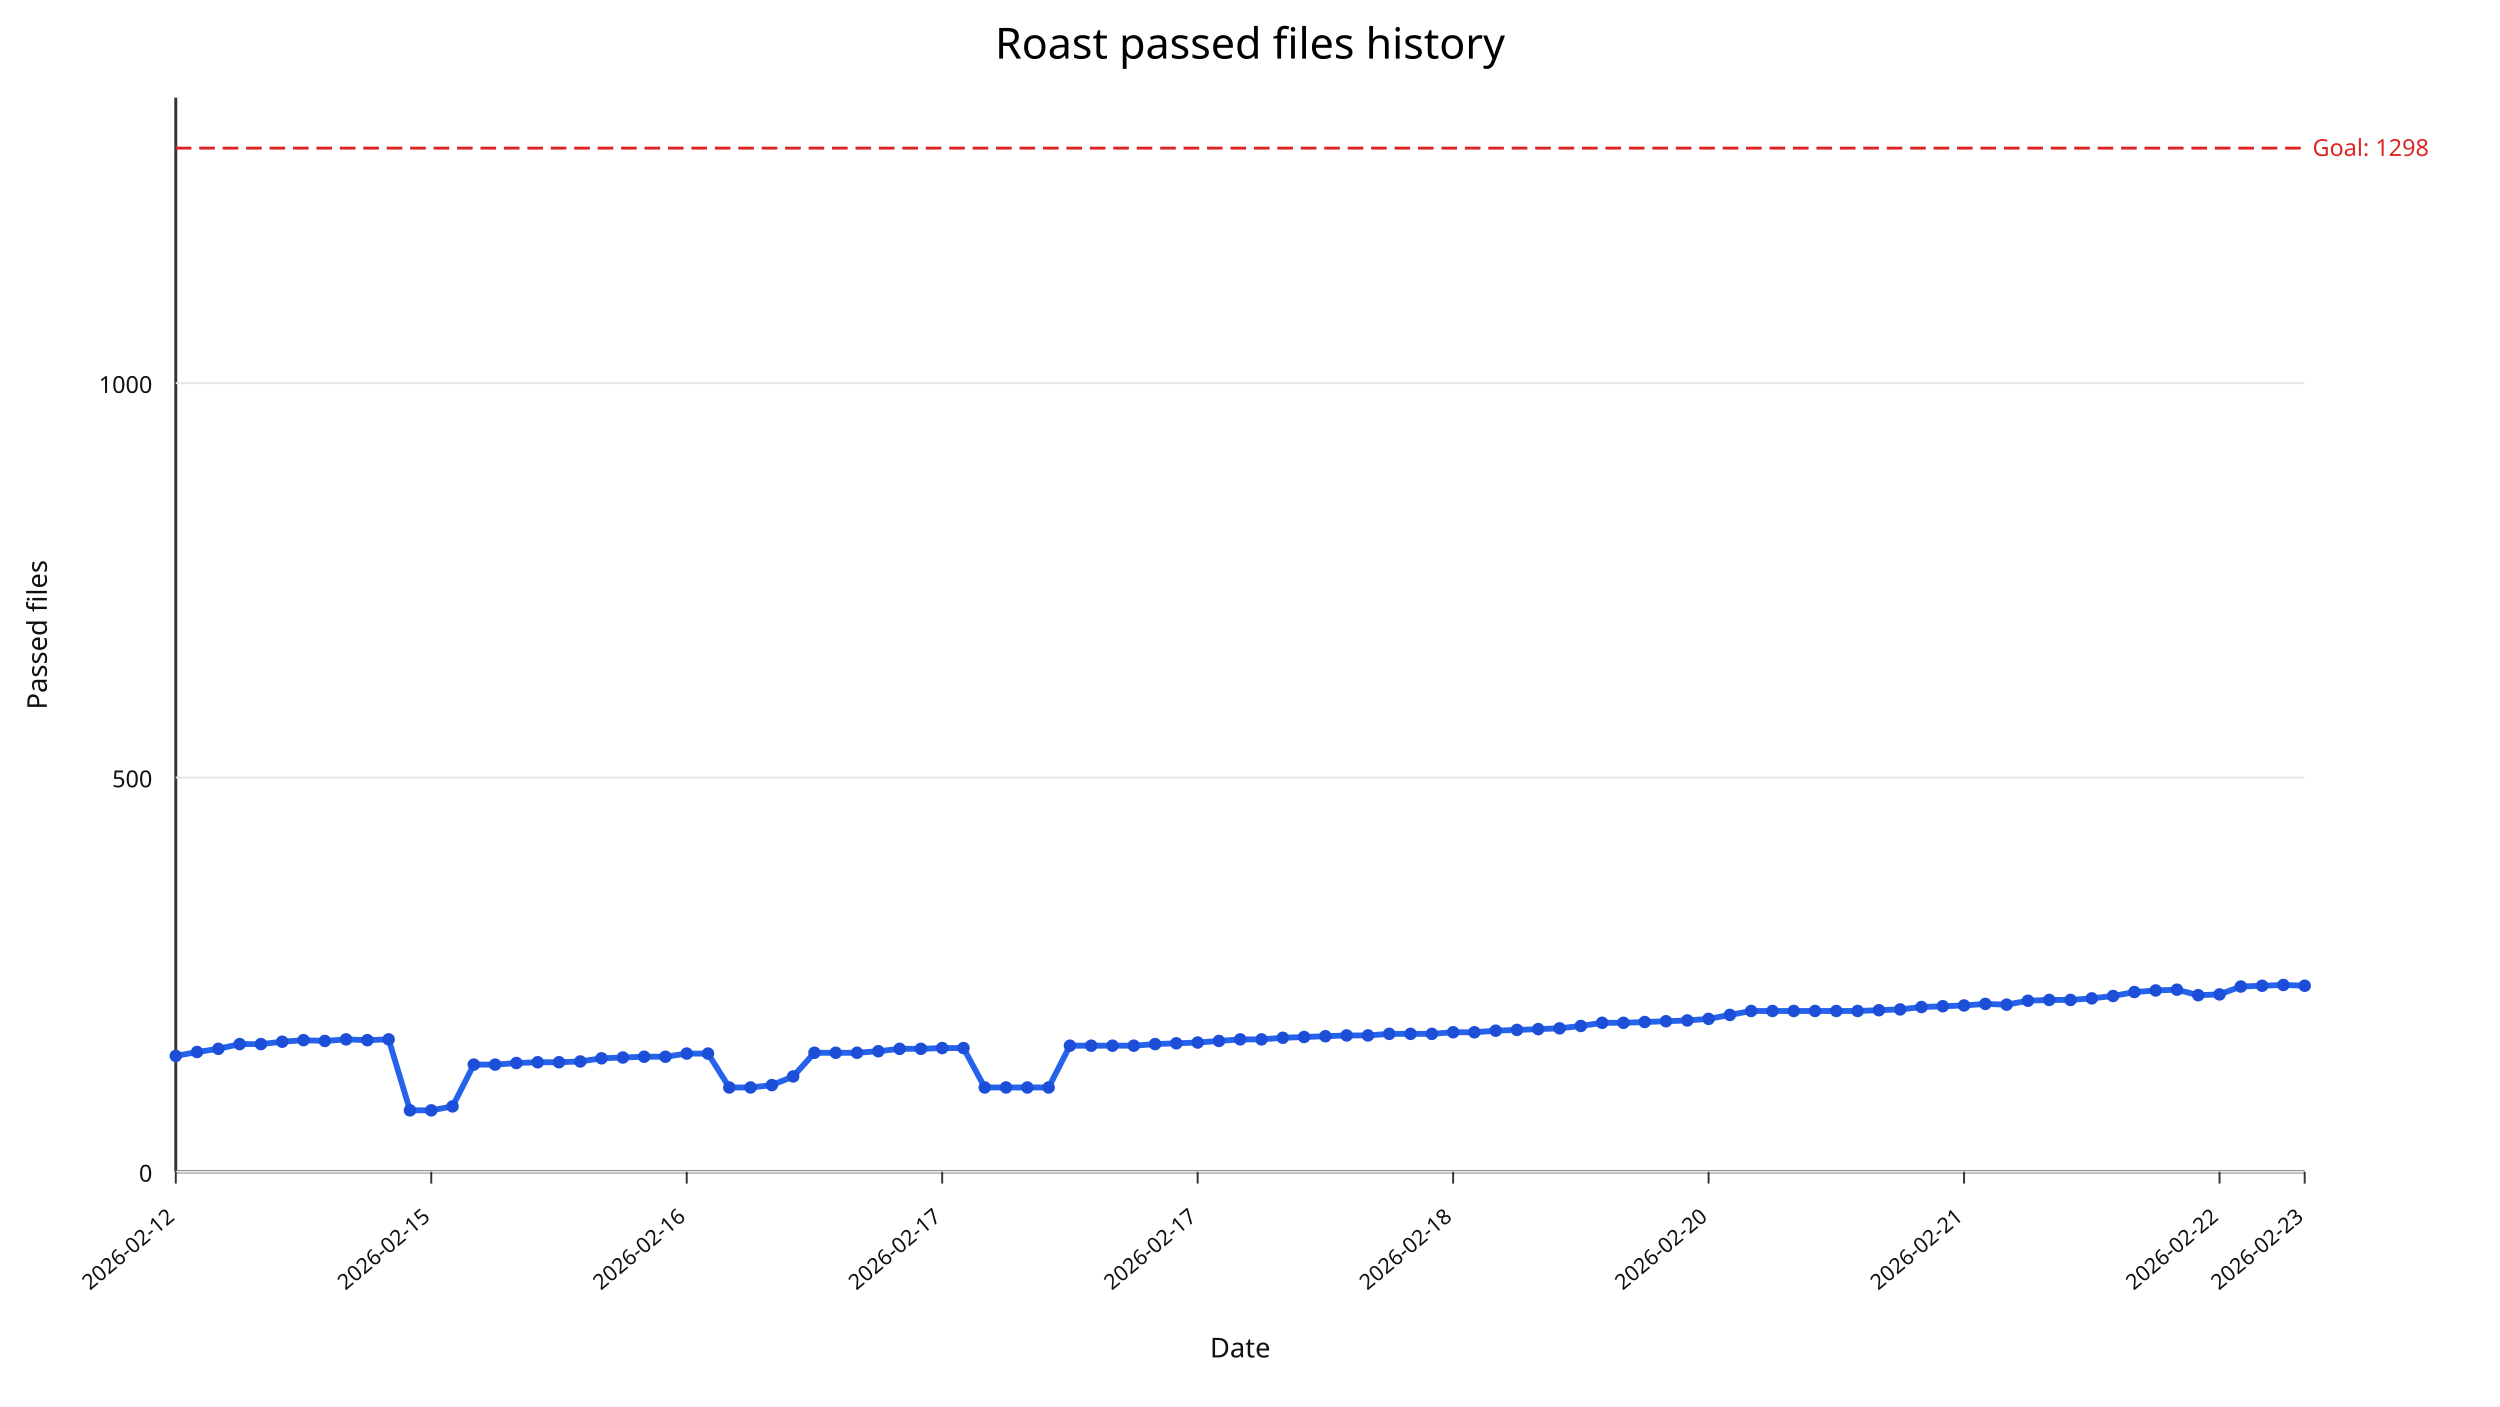
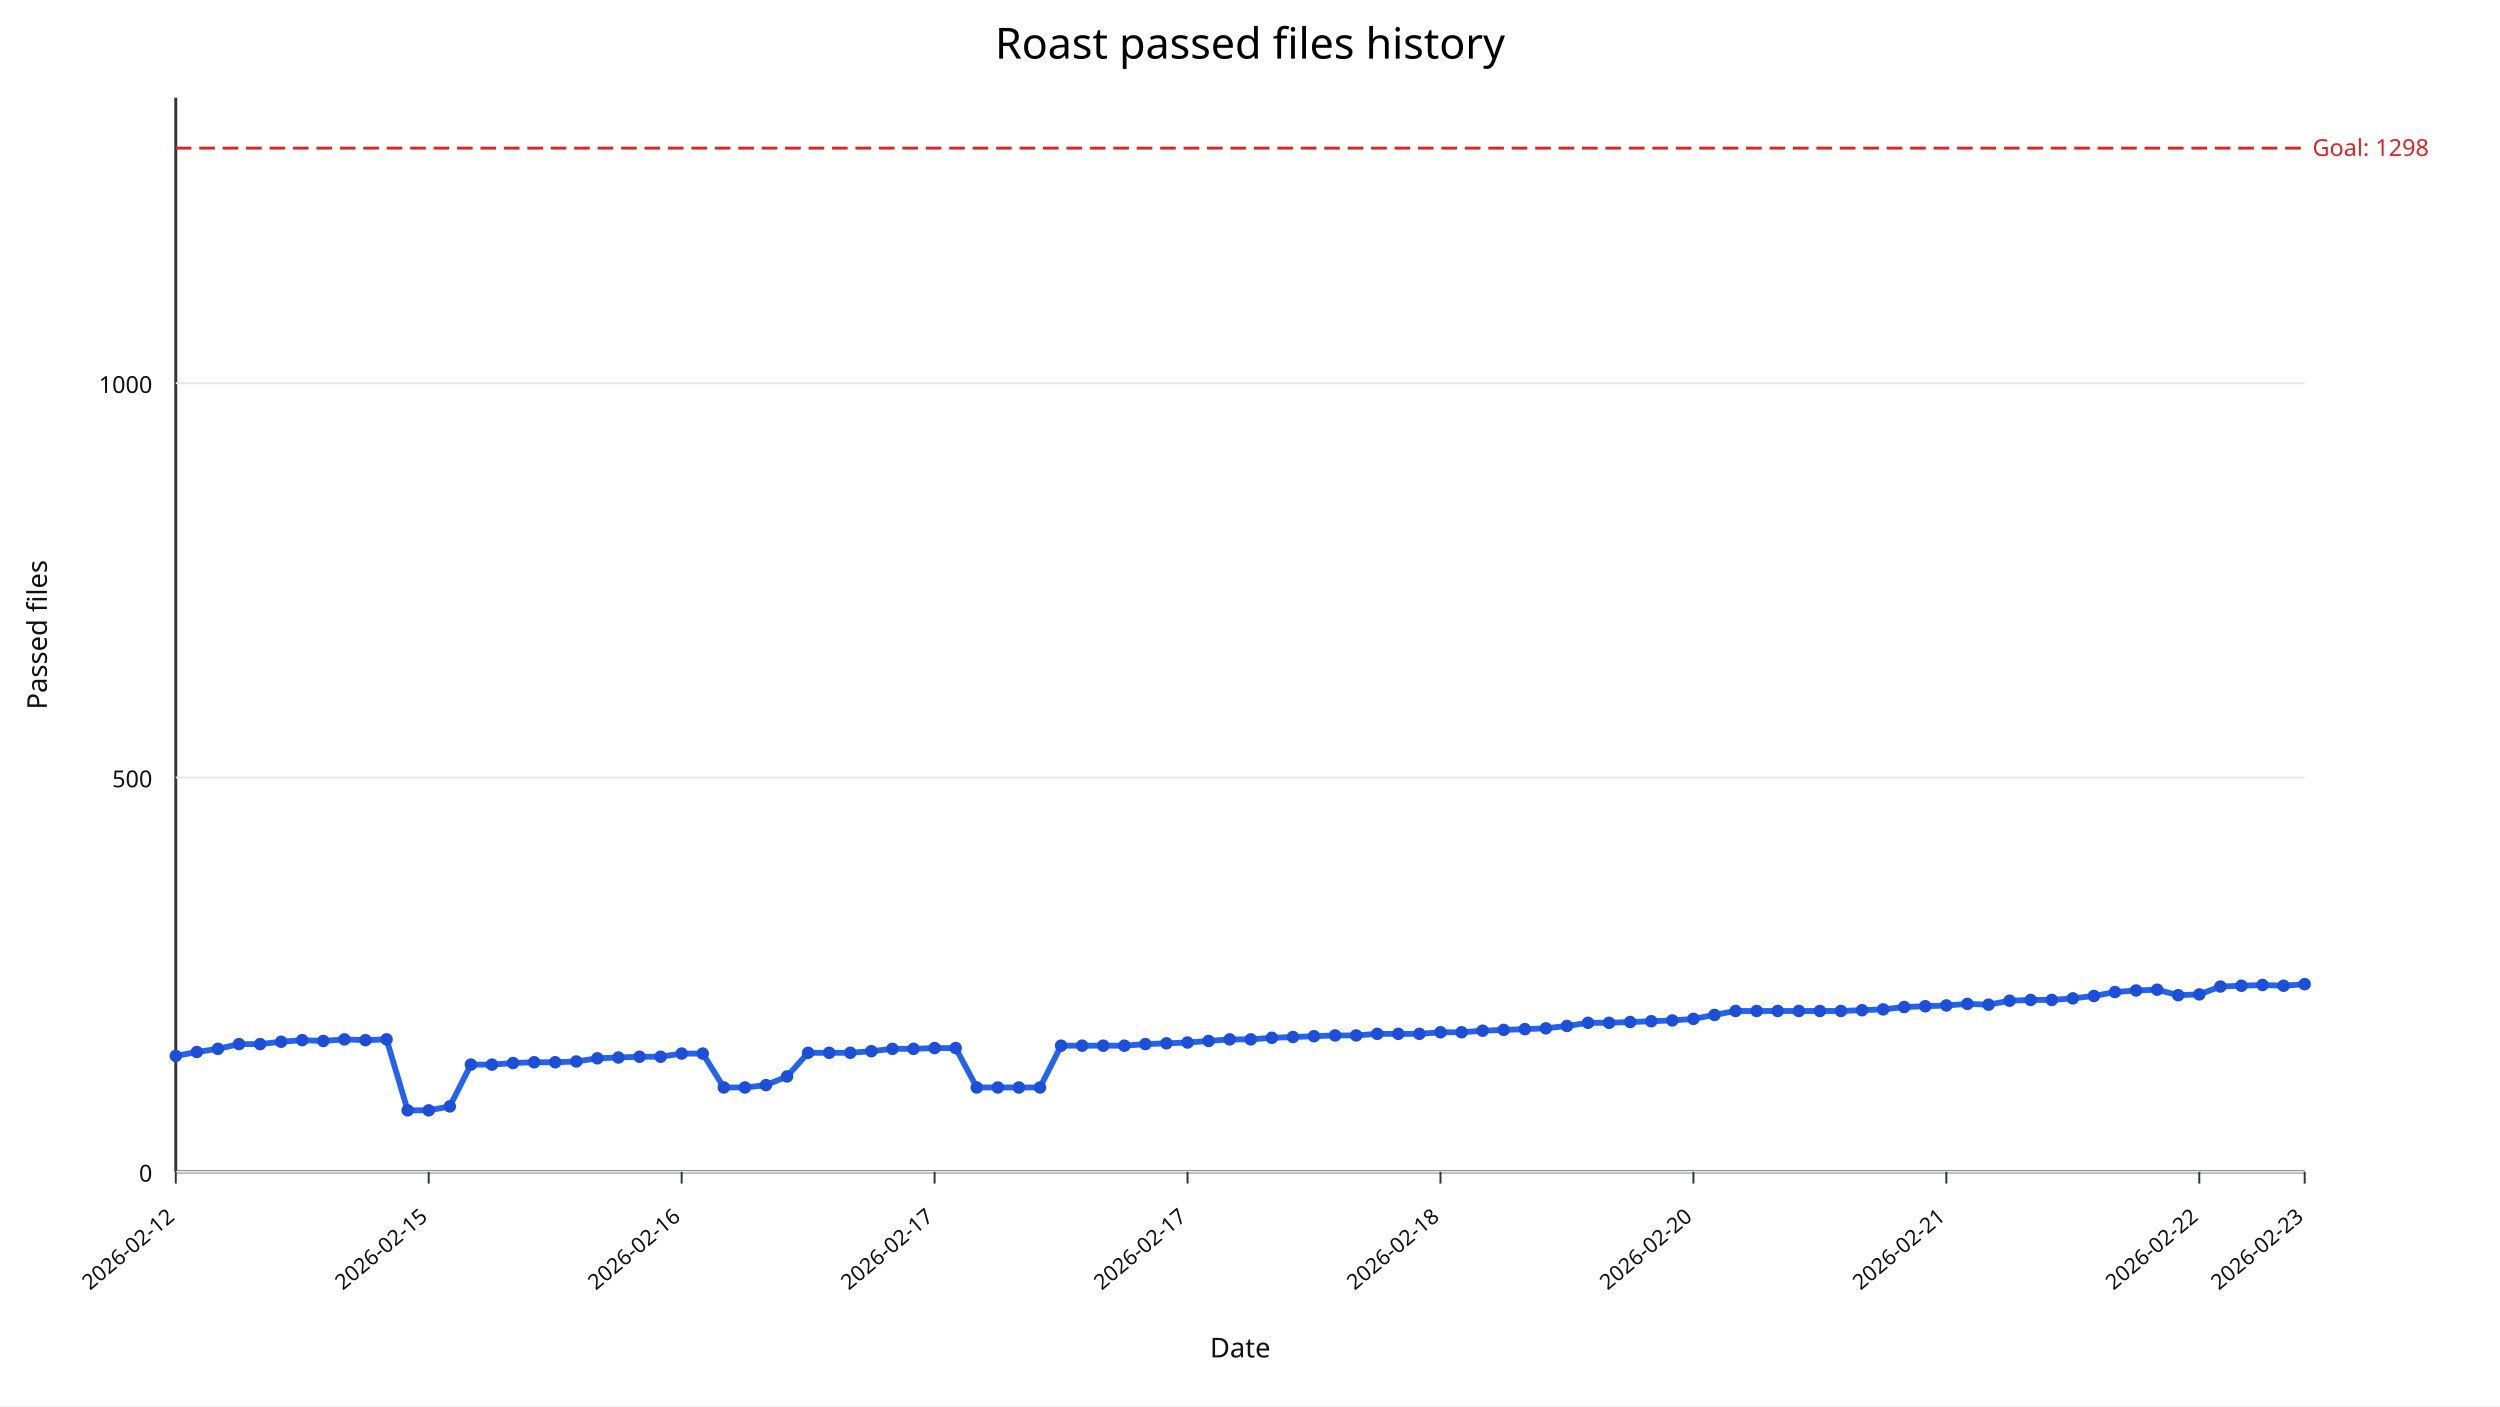
<svg xmlns="http://www.w3.org/2000/svg" width="1280" height="720" viewBox="0 0 1280 720">
  <rect width="100%" height="100%" fill="#ffffff" />
  <text x="640" y="30" text-anchor="middle" font-size="22" font-family="sans-serif">Roast passed files history</text>
  <line x1="90" y1="600" x2="1180" y2="600" stroke="#333" stroke-width="1.5" />
  <line x1="90" y1="50" x2="90" y2="600" stroke="#333" stroke-width="1.5" />
  <line x1="90" y1="600.00" x2="1180" y2="600.00" stroke="#e5e7eb" stroke-width="1" />
  <text x="78" y="605.00" text-anchor="end" font-size="12" fill="#111" font-family="sans-serif">0</text>
  <line x1="90" y1="398.09" x2="1180" y2="398.09" stroke="#e5e7eb" stroke-width="1" />
  <text x="78" y="403.09" text-anchor="end" font-size="12" fill="#111" font-family="sans-serif">500</text>
  <line x1="90" y1="196.18" x2="1180" y2="196.18" stroke="#e5e7eb" stroke-width="1" />
  <text x="78" y="201.18" text-anchor="end" font-size="12" fill="#111" font-family="sans-serif">1000</text>
  <line x1="90.00" y1="600" x2="90.00" y2="606" stroke="#333" stroke-width="1" />
  <text x="90.00" y="624" text-anchor="end" font-size="11" fill="#111" transform="rotate(-40 90.00,624)" font-family="sans-serif">2026-02-12</text>
-   <line x1="220.80" y1="600" x2="220.80" y2="606" stroke="#333" stroke-width="1" />
-   <text x="220.80" y="624" text-anchor="end" font-size="11" fill="#111" transform="rotate(-40 220.80,624)" font-family="sans-serif">2026-02-15</text>
-   <line x1="351.60" y1="600" x2="351.60" y2="606" stroke="#333" stroke-width="1" />
-   <text x="351.60" y="624" text-anchor="end" font-size="11" fill="#111" transform="rotate(-40 351.60,624)" font-family="sans-serif">2026-02-16</text>
-   <line x1="482.40" y1="600" x2="482.40" y2="606" stroke="#333" stroke-width="1" />
-   <text x="482.40" y="624" text-anchor="end" font-size="11" fill="#111" transform="rotate(-40 482.40,624)" font-family="sans-serif">2026-02-17</text>
-   <line x1="613.20" y1="600" x2="613.20" y2="606" stroke="#333" stroke-width="1" />
-   <text x="613.20" y="624" text-anchor="end" font-size="11" fill="#111" transform="rotate(-40 613.20,624)" font-family="sans-serif">2026-02-17</text>
-   <line x1="744.00" y1="600" x2="744.00" y2="606" stroke="#333" stroke-width="1" />
-   <text x="744.00" y="624" text-anchor="end" font-size="11" fill="#111" transform="rotate(-40 744.00,624)" font-family="sans-serif">2026-02-18</text>
-   <line x1="874.80" y1="600" x2="874.80" y2="606" stroke="#333" stroke-width="1" />
-   <text x="874.80" y="624" text-anchor="end" font-size="11" fill="#111" transform="rotate(-40 874.80,624)" font-family="sans-serif">2026-02-20</text>
-   <line x1="1005.60" y1="600" x2="1005.60" y2="606" stroke="#333" stroke-width="1" />
-   <text x="1005.60" y="624" text-anchor="end" font-size="11" fill="#111" transform="rotate(-40 1005.60,624)" font-family="sans-serif">2026-02-21</text>
-   <line x1="1136.40" y1="600" x2="1136.40" y2="606" stroke="#333" stroke-width="1" />
-   <text x="1136.40" y="624" text-anchor="end" font-size="11" fill="#111" transform="rotate(-40 1136.40,624)" font-family="sans-serif">2026-02-22</text>
+   <line x1="219.50" y1="600" x2="219.50" y2="606" stroke="#333" stroke-width="1" />
+   <text x="219.50" y="624" text-anchor="end" font-size="11" fill="#111" transform="rotate(-40 219.50,624)" font-family="sans-serif">2026-02-15</text>
+   <line x1="349.01" y1="600" x2="349.01" y2="606" stroke="#333" stroke-width="1" />
+   <text x="349.01" y="624" text-anchor="end" font-size="11" fill="#111" transform="rotate(-40 349.01,624)" font-family="sans-serif">2026-02-16</text>
+   <line x1="478.51" y1="600" x2="478.51" y2="606" stroke="#333" stroke-width="1" />
+   <text x="478.51" y="624" text-anchor="end" font-size="11" fill="#111" transform="rotate(-40 478.51,624)" font-family="sans-serif">2026-02-17</text>
+   <line x1="608.02" y1="600" x2="608.02" y2="606" stroke="#333" stroke-width="1" />
+   <text x="608.02" y="624" text-anchor="end" font-size="11" fill="#111" transform="rotate(-40 608.02,624)" font-family="sans-serif">2026-02-17</text>
+   <line x1="737.52" y1="600" x2="737.52" y2="606" stroke="#333" stroke-width="1" />
+   <text x="737.52" y="624" text-anchor="end" font-size="11" fill="#111" transform="rotate(-40 737.52,624)" font-family="sans-serif">2026-02-18</text>
+   <line x1="867.03" y1="600" x2="867.03" y2="606" stroke="#333" stroke-width="1" />
+   <text x="867.03" y="624" text-anchor="end" font-size="11" fill="#111" transform="rotate(-40 867.03,624)" font-family="sans-serif">2026-02-20</text>
+   <line x1="996.53" y1="600" x2="996.53" y2="606" stroke="#333" stroke-width="1" />
+   <text x="996.53" y="624" text-anchor="end" font-size="11" fill="#111" transform="rotate(-40 996.53,624)" font-family="sans-serif">2026-02-21</text>
+   <line x1="1126.04" y1="600" x2="1126.04" y2="606" stroke="#333" stroke-width="1" />
+   <text x="1126.04" y="624" text-anchor="end" font-size="11" fill="#111" transform="rotate(-40 1126.04,624)" font-family="sans-serif">2026-02-22</text>
  <line x1="1180.00" y1="600" x2="1180.00" y2="606" stroke="#333" stroke-width="1" />
  <text x="1180.00" y="624" text-anchor="end" font-size="11" fill="#111" transform="rotate(-40 1180.00,624)" font-family="sans-serif">2026-02-23</text>
  <line x1="90" y1="75.84" x2="1180" y2="75.84" stroke="#dc2626" stroke-width="1.5" stroke-dasharray="8,4" />
  <text x="1184" y="79.84" font-size="12" fill="#dc2626" font-family="sans-serif">Goal: 1298</text>
-   <polyline fill="none" stroke="#2563eb" stroke-width="3" points="90.00,540.64 100.90,538.62 111.80,537.00 122.70,534.58 133.60,534.58 144.50,533.37 155.40,532.56 166.30,532.97 177.20,532.16 188.10,532.56 199.00,532.16 209.90,568.50 220.80,568.50 231.70,566.48 242.60,545.08 253.50,545.08 264.40,544.27 275.30,543.87 286.20,543.87 297.10,543.47 308.00,541.85 318.90,541.45 329.80,541.04 340.70,541.04 351.60,539.43 362.50,539.43 373.40,556.79 384.30,556.79 395.20,555.58 406.10,551.14 417.00,539.02 427.90,539.02 438.80,539.02 449.70,538.22 460.60,537.00 471.50,537.00 482.40,536.60 493.30,536.60 504.20,556.79 515.10,556.79 526.00,556.79 536.90,556.79 547.80,535.39 558.70,535.39 569.60,535.39 580.50,535.39 591.40,534.58 602.30,534.18 613.20,533.77 624.10,532.97 635.00,532.16 645.90,532.16 656.80,531.35 667.70,530.95 678.60,530.54 689.50,530.14 700.40,530.14 711.30,529.33 722.20,529.33 733.10,529.33 744.00,528.52 754.90,528.52 765.80,527.72 776.70,527.31 787.60,526.91 798.50,526.51 809.40,525.29 820.30,523.68 831.20,523.68 842.10,523.27 853.00,522.87 863.90,522.47 874.80,521.66 885.70,519.64 896.60,517.62 907.50,517.62 918.40,517.62 929.30,517.62 940.20,517.62 951.10,517.62 962.00,517.22 972.90,516.81 983.80,515.60 994.70,515.20 1005.60,514.79 1016.50,513.99 1027.40,514.39 1038.30,512.37 1049.20,511.97 1060.10,511.97 1071.00,511.16 1081.90,509.95 1092.80,507.93 1103.70,507.12 1114.60,506.72 1125.50,509.54 1136.40,509.14 1147.30,505.10 1158.20,504.70 1169.10,504.30 1180.00,504.70" />
+   <polyline fill="none" stroke="#2563eb" stroke-width="3" points="90.00,540.64 100.79,538.62 111.58,537.00 122.38,534.58 133.17,534.58 143.96,533.37 154.75,532.56 165.54,532.97 176.34,532.16 187.13,532.56 197.92,532.16 208.71,568.50 219.50,568.50 230.30,566.48 241.09,545.08 251.88,545.08 262.67,544.27 273.47,543.87 284.26,543.87 295.05,543.47 305.84,541.85 316.63,541.45 327.43,541.04 338.22,541.04 349.01,539.43 359.80,539.43 370.59,556.79 381.39,556.79 392.18,555.58 402.97,551.14 413.76,539.02 424.55,539.02 435.35,539.02 446.14,538.22 456.93,537.00 467.72,537.00 478.51,536.60 489.31,536.60 500.10,556.79 510.89,556.79 521.68,556.79 532.48,556.79 543.27,535.39 554.06,535.39 564.85,535.39 575.64,535.39 586.44,534.58 597.23,534.18 608.02,533.77 618.81,532.97 629.60,532.16 640.40,532.16 651.19,531.35 661.98,530.95 672.77,530.54 683.56,530.14 694.36,530.14 705.15,529.33 715.94,529.33 726.73,529.33 737.52,528.52 748.32,528.52 759.11,527.72 769.90,527.31 780.69,526.91 791.49,526.51 802.28,525.29 813.07,523.68 823.86,523.68 834.65,523.27 845.45,522.87 856.24,522.47 867.03,521.66 877.82,519.64 888.61,517.62 899.41,517.62 910.20,517.62 920.99,517.62 931.78,517.62 942.57,517.62 953.37,517.22 964.16,516.81 974.95,515.60 985.74,515.20 996.53,514.79 1007.33,513.99 1018.12,514.39 1028.91,512.37 1039.70,511.97 1050.50,511.97 1061.29,511.16 1072.08,509.95 1082.87,507.93 1093.66,507.12 1104.46,506.72 1115.25,509.54 1126.04,509.14 1136.83,505.10 1147.62,504.70 1158.42,504.30 1169.21,504.70 1180.00,503.89" />
  <circle cx="90.00" cy="540.64" r="3.2" fill="#1d4ed8" />
-   <circle cx="100.90" cy="538.62" r="3.2" fill="#1d4ed8" />
-   <circle cx="111.80" cy="537.00" r="3.2" fill="#1d4ed8" />
-   <circle cx="122.70" cy="534.58" r="3.2" fill="#1d4ed8" />
-   <circle cx="133.60" cy="534.58" r="3.2" fill="#1d4ed8" />
-   <circle cx="144.50" cy="533.37" r="3.2" fill="#1d4ed8" />
-   <circle cx="155.40" cy="532.56" r="3.2" fill="#1d4ed8" />
-   <circle cx="166.30" cy="532.97" r="3.2" fill="#1d4ed8" />
-   <circle cx="177.20" cy="532.16" r="3.2" fill="#1d4ed8" />
-   <circle cx="188.10" cy="532.56" r="3.2" fill="#1d4ed8" />
-   <circle cx="199.00" cy="532.16" r="3.2" fill="#1d4ed8" />
-   <circle cx="209.90" cy="568.50" r="3.2" fill="#1d4ed8" />
-   <circle cx="220.80" cy="568.50" r="3.2" fill="#1d4ed8" />
-   <circle cx="231.70" cy="566.48" r="3.2" fill="#1d4ed8" />
-   <circle cx="242.60" cy="545.08" r="3.2" fill="#1d4ed8" />
-   <circle cx="253.50" cy="545.08" r="3.2" fill="#1d4ed8" />
-   <circle cx="264.40" cy="544.27" r="3.2" fill="#1d4ed8" />
-   <circle cx="275.30" cy="543.87" r="3.2" fill="#1d4ed8" />
-   <circle cx="286.20" cy="543.87" r="3.2" fill="#1d4ed8" />
-   <circle cx="297.10" cy="543.47" r="3.2" fill="#1d4ed8" />
-   <circle cx="308.00" cy="541.85" r="3.2" fill="#1d4ed8" />
-   <circle cx="318.90" cy="541.45" r="3.2" fill="#1d4ed8" />
-   <circle cx="329.80" cy="541.04" r="3.2" fill="#1d4ed8" />
-   <circle cx="340.70" cy="541.04" r="3.2" fill="#1d4ed8" />
-   <circle cx="351.60" cy="539.43" r="3.2" fill="#1d4ed8" />
-   <circle cx="362.50" cy="539.43" r="3.2" fill="#1d4ed8" />
-   <circle cx="373.40" cy="556.79" r="3.2" fill="#1d4ed8" />
-   <circle cx="384.30" cy="556.79" r="3.2" fill="#1d4ed8" />
-   <circle cx="395.20" cy="555.58" r="3.2" fill="#1d4ed8" />
-   <circle cx="406.10" cy="551.14" r="3.2" fill="#1d4ed8" />
-   <circle cx="417.00" cy="539.02" r="3.2" fill="#1d4ed8" />
-   <circle cx="427.90" cy="539.02" r="3.2" fill="#1d4ed8" />
-   <circle cx="438.80" cy="539.02" r="3.2" fill="#1d4ed8" />
-   <circle cx="449.70" cy="538.22" r="3.2" fill="#1d4ed8" />
-   <circle cx="460.60" cy="537.00" r="3.2" fill="#1d4ed8" />
-   <circle cx="471.50" cy="537.00" r="3.2" fill="#1d4ed8" />
-   <circle cx="482.40" cy="536.60" r="3.2" fill="#1d4ed8" />
-   <circle cx="493.30" cy="536.60" r="3.2" fill="#1d4ed8" />
-   <circle cx="504.20" cy="556.79" r="3.2" fill="#1d4ed8" />
-   <circle cx="515.10" cy="556.79" r="3.2" fill="#1d4ed8" />
-   <circle cx="526.00" cy="556.79" r="3.2" fill="#1d4ed8" />
-   <circle cx="536.90" cy="556.79" r="3.2" fill="#1d4ed8" />
-   <circle cx="547.80" cy="535.39" r="3.2" fill="#1d4ed8" />
-   <circle cx="558.70" cy="535.39" r="3.2" fill="#1d4ed8" />
-   <circle cx="569.60" cy="535.39" r="3.2" fill="#1d4ed8" />
-   <circle cx="580.50" cy="535.39" r="3.2" fill="#1d4ed8" />
-   <circle cx="591.40" cy="534.58" r="3.2" fill="#1d4ed8" />
-   <circle cx="602.30" cy="534.18" r="3.2" fill="#1d4ed8" />
-   <circle cx="613.20" cy="533.77" r="3.2" fill="#1d4ed8" />
-   <circle cx="624.10" cy="532.97" r="3.2" fill="#1d4ed8" />
-   <circle cx="635.00" cy="532.16" r="3.2" fill="#1d4ed8" />
-   <circle cx="645.90" cy="532.16" r="3.2" fill="#1d4ed8" />
-   <circle cx="656.80" cy="531.35" r="3.2" fill="#1d4ed8" />
-   <circle cx="667.70" cy="530.95" r="3.2" fill="#1d4ed8" />
-   <circle cx="678.60" cy="530.54" r="3.2" fill="#1d4ed8" />
-   <circle cx="689.50" cy="530.14" r="3.2" fill="#1d4ed8" />
-   <circle cx="700.40" cy="530.14" r="3.2" fill="#1d4ed8" />
-   <circle cx="711.30" cy="529.33" r="3.2" fill="#1d4ed8" />
-   <circle cx="722.20" cy="529.33" r="3.2" fill="#1d4ed8" />
-   <circle cx="733.10" cy="529.33" r="3.2" fill="#1d4ed8" />
-   <circle cx="744.00" cy="528.52" r="3.2" fill="#1d4ed8" />
-   <circle cx="754.90" cy="528.52" r="3.2" fill="#1d4ed8" />
-   <circle cx="765.80" cy="527.72" r="3.2" fill="#1d4ed8" />
-   <circle cx="776.70" cy="527.31" r="3.2" fill="#1d4ed8" />
-   <circle cx="787.60" cy="526.91" r="3.2" fill="#1d4ed8" />
-   <circle cx="798.50" cy="526.51" r="3.2" fill="#1d4ed8" />
-   <circle cx="809.40" cy="525.29" r="3.2" fill="#1d4ed8" />
-   <circle cx="820.30" cy="523.68" r="3.2" fill="#1d4ed8" />
-   <circle cx="831.20" cy="523.68" r="3.2" fill="#1d4ed8" />
-   <circle cx="842.10" cy="523.27" r="3.2" fill="#1d4ed8" />
-   <circle cx="853.00" cy="522.87" r="3.2" fill="#1d4ed8" />
-   <circle cx="863.90" cy="522.47" r="3.2" fill="#1d4ed8" />
-   <circle cx="874.80" cy="521.66" r="3.2" fill="#1d4ed8" />
-   <circle cx="885.70" cy="519.64" r="3.2" fill="#1d4ed8" />
-   <circle cx="896.60" cy="517.62" r="3.2" fill="#1d4ed8" />
-   <circle cx="907.50" cy="517.62" r="3.2" fill="#1d4ed8" />
-   <circle cx="918.40" cy="517.62" r="3.2" fill="#1d4ed8" />
-   <circle cx="929.30" cy="517.62" r="3.2" fill="#1d4ed8" />
-   <circle cx="940.20" cy="517.62" r="3.2" fill="#1d4ed8" />
-   <circle cx="951.10" cy="517.62" r="3.2" fill="#1d4ed8" />
-   <circle cx="962.00" cy="517.22" r="3.2" fill="#1d4ed8" />
-   <circle cx="972.90" cy="516.81" r="3.2" fill="#1d4ed8" />
-   <circle cx="983.80" cy="515.60" r="3.2" fill="#1d4ed8" />
-   <circle cx="994.70" cy="515.20" r="3.2" fill="#1d4ed8" />
-   <circle cx="1005.60" cy="514.79" r="3.2" fill="#1d4ed8" />
-   <circle cx="1016.50" cy="513.99" r="3.2" fill="#1d4ed8" />
-   <circle cx="1027.40" cy="514.39" r="3.2" fill="#1d4ed8" />
-   <circle cx="1038.30" cy="512.37" r="3.2" fill="#1d4ed8" />
-   <circle cx="1049.20" cy="511.97" r="3.2" fill="#1d4ed8" />
-   <circle cx="1060.10" cy="511.97" r="3.2" fill="#1d4ed8" />
-   <circle cx="1071.00" cy="511.16" r="3.2" fill="#1d4ed8" />
-   <circle cx="1081.90" cy="509.95" r="3.2" fill="#1d4ed8" />
-   <circle cx="1092.80" cy="507.93" r="3.2" fill="#1d4ed8" />
-   <circle cx="1103.70" cy="507.12" r="3.2" fill="#1d4ed8" />
-   <circle cx="1114.60" cy="506.72" r="3.2" fill="#1d4ed8" />
-   <circle cx="1125.50" cy="509.54" r="3.2" fill="#1d4ed8" />
-   <circle cx="1136.40" cy="509.14" r="3.2" fill="#1d4ed8" />
-   <circle cx="1147.30" cy="505.10" r="3.2" fill="#1d4ed8" />
-   <circle cx="1158.20" cy="504.70" r="3.2" fill="#1d4ed8" />
-   <circle cx="1169.10" cy="504.30" r="3.2" fill="#1d4ed8" />
-   <circle cx="1180.00" cy="504.70" r="3.2" fill="#1d4ed8" />
+   <circle cx="100.79" cy="538.62" r="3.2" fill="#1d4ed8" />
+   <circle cx="111.58" cy="537.00" r="3.2" fill="#1d4ed8" />
+   <circle cx="122.38" cy="534.58" r="3.2" fill="#1d4ed8" />
+   <circle cx="133.17" cy="534.58" r="3.2" fill="#1d4ed8" />
+   <circle cx="143.96" cy="533.37" r="3.2" fill="#1d4ed8" />
+   <circle cx="154.75" cy="532.56" r="3.2" fill="#1d4ed8" />
+   <circle cx="165.54" cy="532.97" r="3.2" fill="#1d4ed8" />
+   <circle cx="176.34" cy="532.16" r="3.2" fill="#1d4ed8" />
+   <circle cx="187.13" cy="532.56" r="3.2" fill="#1d4ed8" />
+   <circle cx="197.92" cy="532.16" r="3.2" fill="#1d4ed8" />
+   <circle cx="208.71" cy="568.50" r="3.2" fill="#1d4ed8" />
+   <circle cx="219.50" cy="568.50" r="3.2" fill="#1d4ed8" />
+   <circle cx="230.30" cy="566.48" r="3.2" fill="#1d4ed8" />
+   <circle cx="241.09" cy="545.08" r="3.2" fill="#1d4ed8" />
+   <circle cx="251.88" cy="545.08" r="3.2" fill="#1d4ed8" />
+   <circle cx="262.67" cy="544.27" r="3.2" fill="#1d4ed8" />
+   <circle cx="273.47" cy="543.87" r="3.2" fill="#1d4ed8" />
+   <circle cx="284.26" cy="543.87" r="3.2" fill="#1d4ed8" />
+   <circle cx="295.05" cy="543.47" r="3.2" fill="#1d4ed8" />
+   <circle cx="305.84" cy="541.85" r="3.2" fill="#1d4ed8" />
+   <circle cx="316.63" cy="541.45" r="3.2" fill="#1d4ed8" />
+   <circle cx="327.43" cy="541.04" r="3.2" fill="#1d4ed8" />
+   <circle cx="338.22" cy="541.04" r="3.2" fill="#1d4ed8" />
+   <circle cx="349.01" cy="539.43" r="3.2" fill="#1d4ed8" />
+   <circle cx="359.80" cy="539.43" r="3.2" fill="#1d4ed8" />
+   <circle cx="370.59" cy="556.79" r="3.2" fill="#1d4ed8" />
+   <circle cx="381.39" cy="556.79" r="3.2" fill="#1d4ed8" />
+   <circle cx="392.18" cy="555.58" r="3.2" fill="#1d4ed8" />
+   <circle cx="402.97" cy="551.14" r="3.2" fill="#1d4ed8" />
+   <circle cx="413.76" cy="539.02" r="3.2" fill="#1d4ed8" />
+   <circle cx="424.55" cy="539.02" r="3.2" fill="#1d4ed8" />
+   <circle cx="435.35" cy="539.02" r="3.2" fill="#1d4ed8" />
+   <circle cx="446.14" cy="538.22" r="3.2" fill="#1d4ed8" />
+   <circle cx="456.93" cy="537.00" r="3.2" fill="#1d4ed8" />
+   <circle cx="467.72" cy="537.00" r="3.2" fill="#1d4ed8" />
+   <circle cx="478.51" cy="536.60" r="3.2" fill="#1d4ed8" />
+   <circle cx="489.31" cy="536.60" r="3.2" fill="#1d4ed8" />
+   <circle cx="500.10" cy="556.79" r="3.2" fill="#1d4ed8" />
+   <circle cx="510.89" cy="556.79" r="3.2" fill="#1d4ed8" />
+   <circle cx="521.68" cy="556.79" r="3.2" fill="#1d4ed8" />
+   <circle cx="532.48" cy="556.79" r="3.2" fill="#1d4ed8" />
+   <circle cx="543.27" cy="535.39" r="3.2" fill="#1d4ed8" />
+   <circle cx="554.06" cy="535.39" r="3.2" fill="#1d4ed8" />
+   <circle cx="564.85" cy="535.39" r="3.2" fill="#1d4ed8" />
+   <circle cx="575.64" cy="535.39" r="3.2" fill="#1d4ed8" />
+   <circle cx="586.44" cy="534.58" r="3.2" fill="#1d4ed8" />
+   <circle cx="597.23" cy="534.18" r="3.2" fill="#1d4ed8" />
+   <circle cx="608.02" cy="533.77" r="3.2" fill="#1d4ed8" />
+   <circle cx="618.81" cy="532.97" r="3.2" fill="#1d4ed8" />
+   <circle cx="629.60" cy="532.16" r="3.2" fill="#1d4ed8" />
+   <circle cx="640.40" cy="532.16" r="3.2" fill="#1d4ed8" />
+   <circle cx="651.19" cy="531.35" r="3.2" fill="#1d4ed8" />
+   <circle cx="661.98" cy="530.95" r="3.2" fill="#1d4ed8" />
+   <circle cx="672.77" cy="530.54" r="3.2" fill="#1d4ed8" />
+   <circle cx="683.56" cy="530.14" r="3.2" fill="#1d4ed8" />
+   <circle cx="694.36" cy="530.14" r="3.2" fill="#1d4ed8" />
+   <circle cx="705.15" cy="529.33" r="3.2" fill="#1d4ed8" />
+   <circle cx="715.94" cy="529.33" r="3.2" fill="#1d4ed8" />
+   <circle cx="726.73" cy="529.33" r="3.2" fill="#1d4ed8" />
+   <circle cx="737.52" cy="528.52" r="3.2" fill="#1d4ed8" />
+   <circle cx="748.32" cy="528.52" r="3.2" fill="#1d4ed8" />
+   <circle cx="759.11" cy="527.72" r="3.2" fill="#1d4ed8" />
+   <circle cx="769.90" cy="527.31" r="3.2" fill="#1d4ed8" />
+   <circle cx="780.69" cy="526.91" r="3.2" fill="#1d4ed8" />
+   <circle cx="791.49" cy="526.51" r="3.2" fill="#1d4ed8" />
+   <circle cx="802.28" cy="525.29" r="3.2" fill="#1d4ed8" />
+   <circle cx="813.07" cy="523.68" r="3.2" fill="#1d4ed8" />
+   <circle cx="823.86" cy="523.68" r="3.2" fill="#1d4ed8" />
+   <circle cx="834.65" cy="523.27" r="3.2" fill="#1d4ed8" />
+   <circle cx="845.45" cy="522.87" r="3.2" fill="#1d4ed8" />
+   <circle cx="856.24" cy="522.47" r="3.2" fill="#1d4ed8" />
+   <circle cx="867.03" cy="521.66" r="3.2" fill="#1d4ed8" />
+   <circle cx="877.82" cy="519.64" r="3.2" fill="#1d4ed8" />
+   <circle cx="888.61" cy="517.62" r="3.2" fill="#1d4ed8" />
+   <circle cx="899.41" cy="517.62" r="3.2" fill="#1d4ed8" />
+   <circle cx="910.20" cy="517.62" r="3.2" fill="#1d4ed8" />
+   <circle cx="920.99" cy="517.62" r="3.2" fill="#1d4ed8" />
+   <circle cx="931.78" cy="517.62" r="3.2" fill="#1d4ed8" />
+   <circle cx="942.57" cy="517.62" r="3.2" fill="#1d4ed8" />
+   <circle cx="953.37" cy="517.22" r="3.2" fill="#1d4ed8" />
+   <circle cx="964.16" cy="516.81" r="3.2" fill="#1d4ed8" />
+   <circle cx="974.95" cy="515.60" r="3.2" fill="#1d4ed8" />
+   <circle cx="985.74" cy="515.20" r="3.2" fill="#1d4ed8" />
+   <circle cx="996.53" cy="514.79" r="3.2" fill="#1d4ed8" />
+   <circle cx="1007.33" cy="513.99" r="3.2" fill="#1d4ed8" />
+   <circle cx="1018.12" cy="514.39" r="3.2" fill="#1d4ed8" />
+   <circle cx="1028.91" cy="512.37" r="3.2" fill="#1d4ed8" />
+   <circle cx="1039.70" cy="511.97" r="3.2" fill="#1d4ed8" />
+   <circle cx="1050.50" cy="511.97" r="3.2" fill="#1d4ed8" />
+   <circle cx="1061.29" cy="511.16" r="3.2" fill="#1d4ed8" />
+   <circle cx="1072.08" cy="509.95" r="3.2" fill="#1d4ed8" />
+   <circle cx="1082.87" cy="507.93" r="3.2" fill="#1d4ed8" />
+   <circle cx="1093.66" cy="507.12" r="3.2" fill="#1d4ed8" />
+   <circle cx="1104.46" cy="506.72" r="3.2" fill="#1d4ed8" />
+   <circle cx="1115.25" cy="509.54" r="3.2" fill="#1d4ed8" />
+   <circle cx="1126.04" cy="509.14" r="3.2" fill="#1d4ed8" />
+   <circle cx="1136.83" cy="505.10" r="3.2" fill="#1d4ed8" />
+   <circle cx="1147.62" cy="504.70" r="3.2" fill="#1d4ed8" />
+   <circle cx="1158.42" cy="504.30" r="3.2" fill="#1d4ed8" />
+   <circle cx="1169.21" cy="504.70" r="3.2" fill="#1d4ed8" />
+   <circle cx="1180.00" cy="503.89" r="3.2" fill="#1d4ed8" />
  <text x="635" y="695" text-anchor="middle" font-size="14" fill="#111" font-family="sans-serif">Date</text>
  <text x="24" y="325" text-anchor="middle" font-size="14" fill="#111" transform="rotate(-90 24,325)" font-family="sans-serif">Passed files</text>
</svg>
